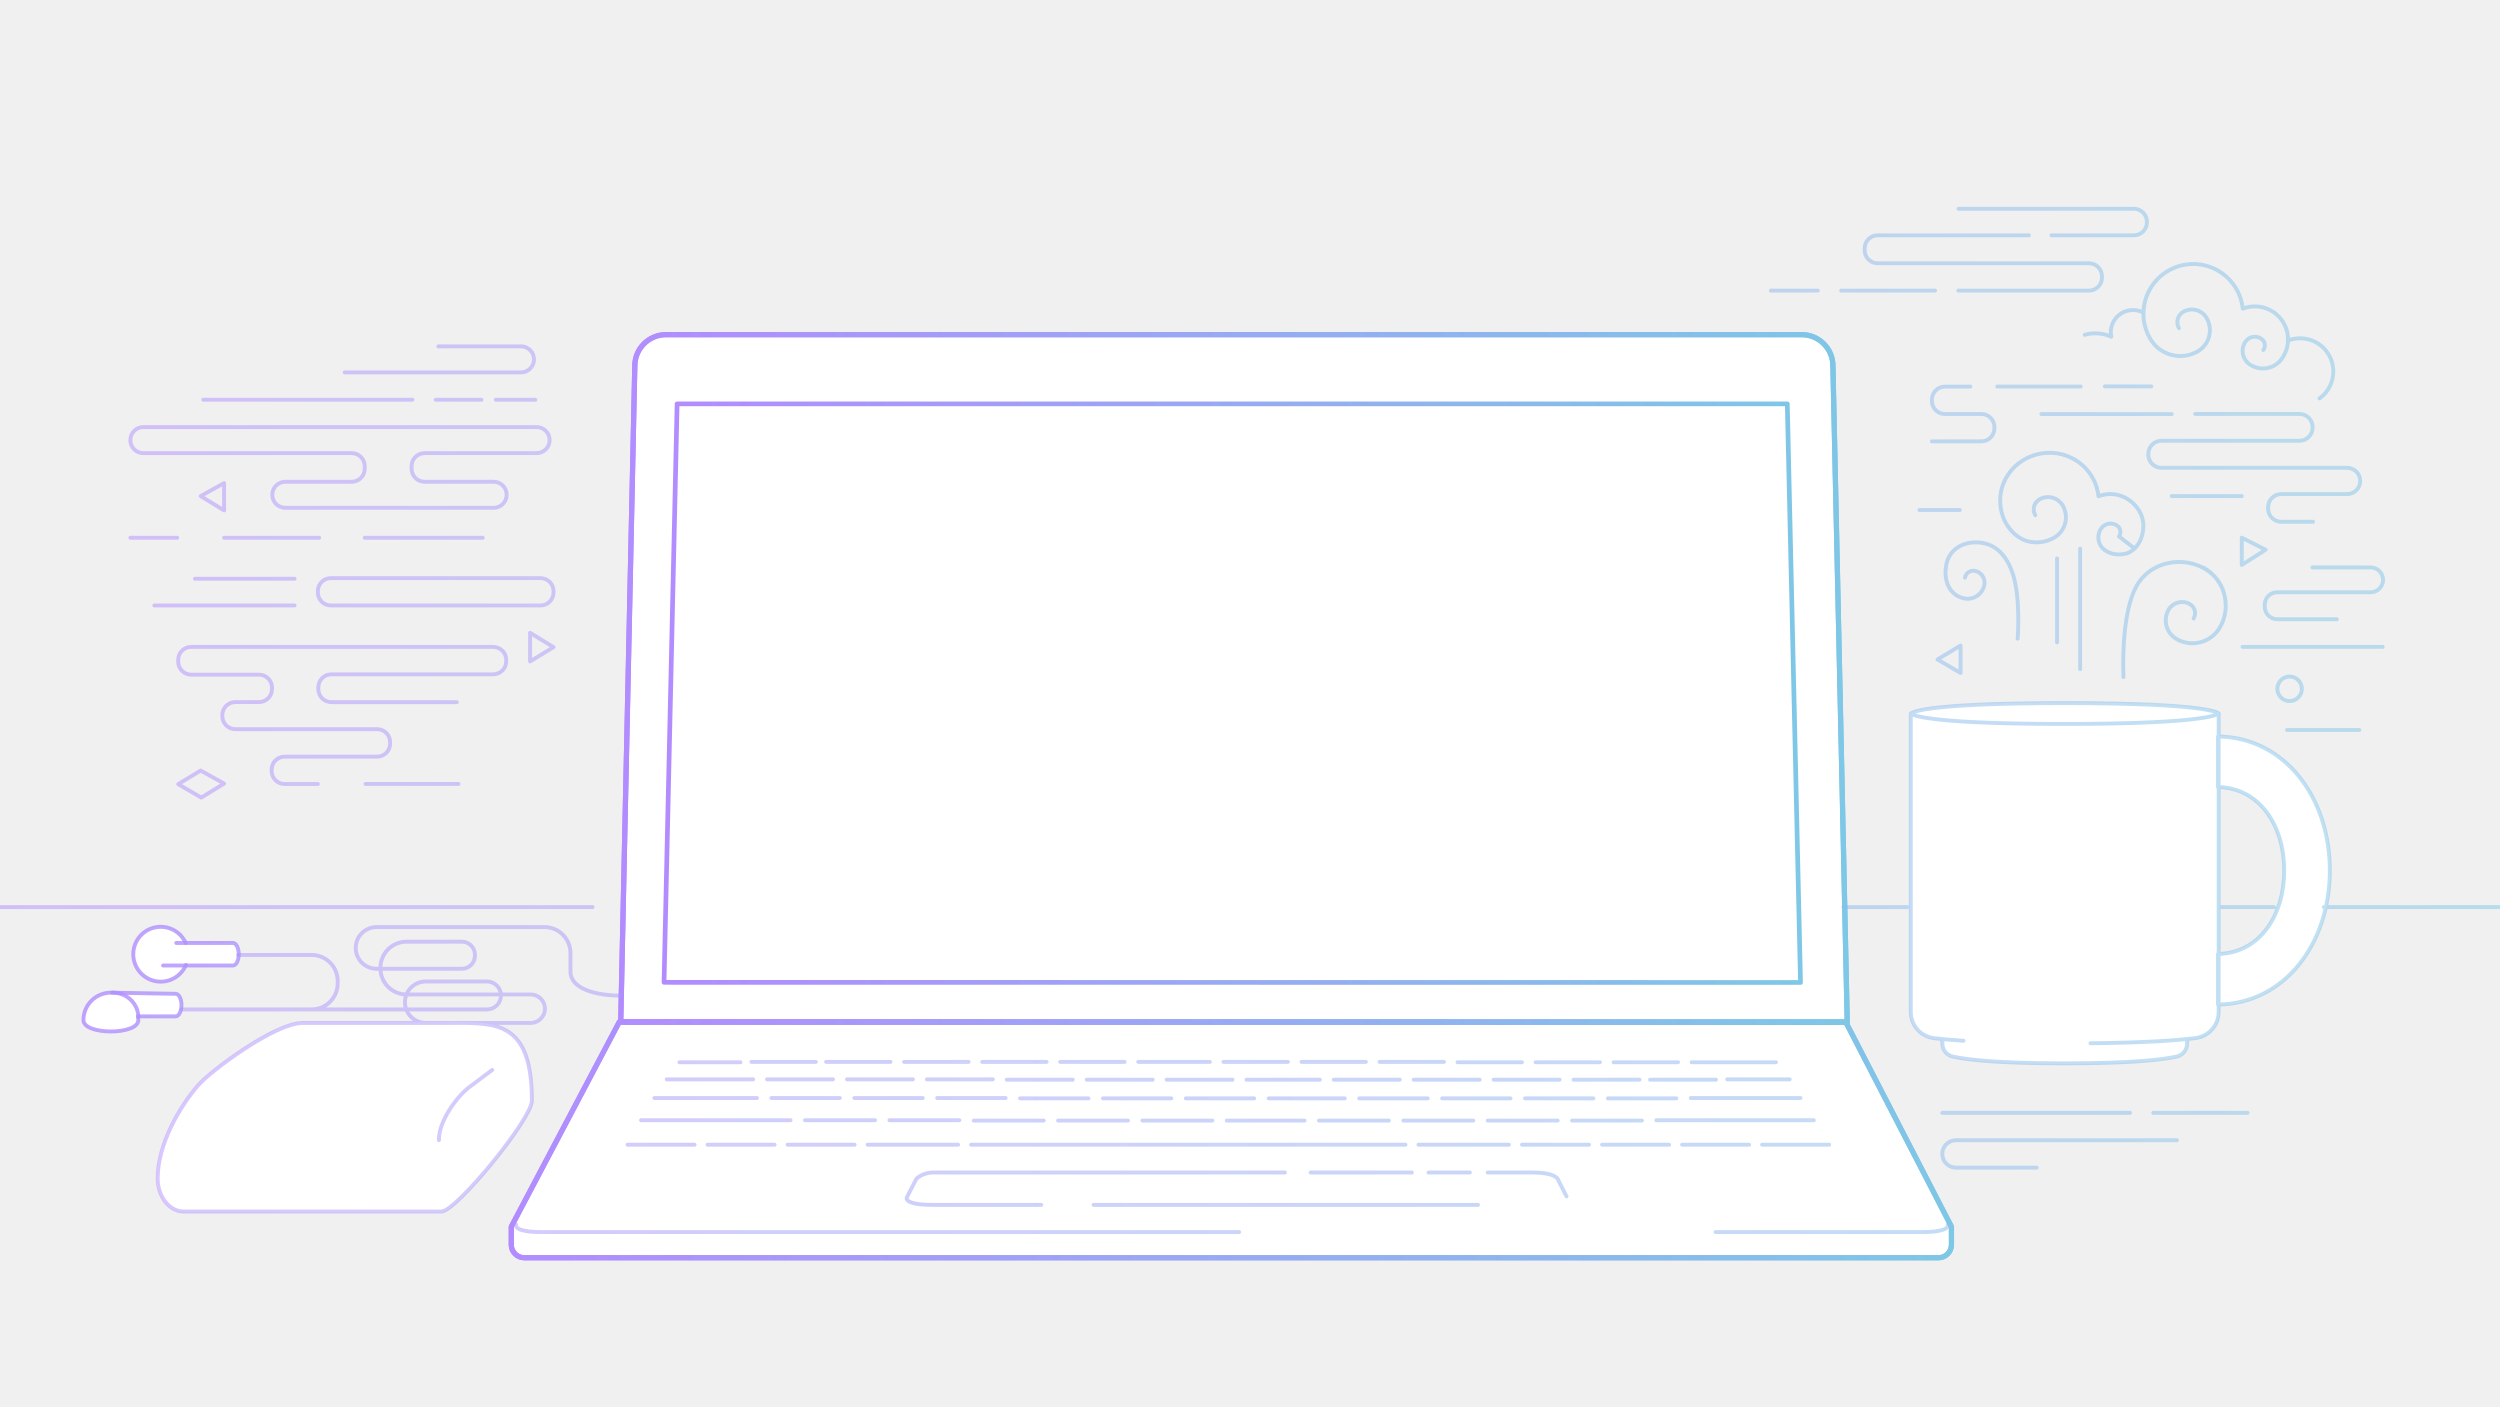
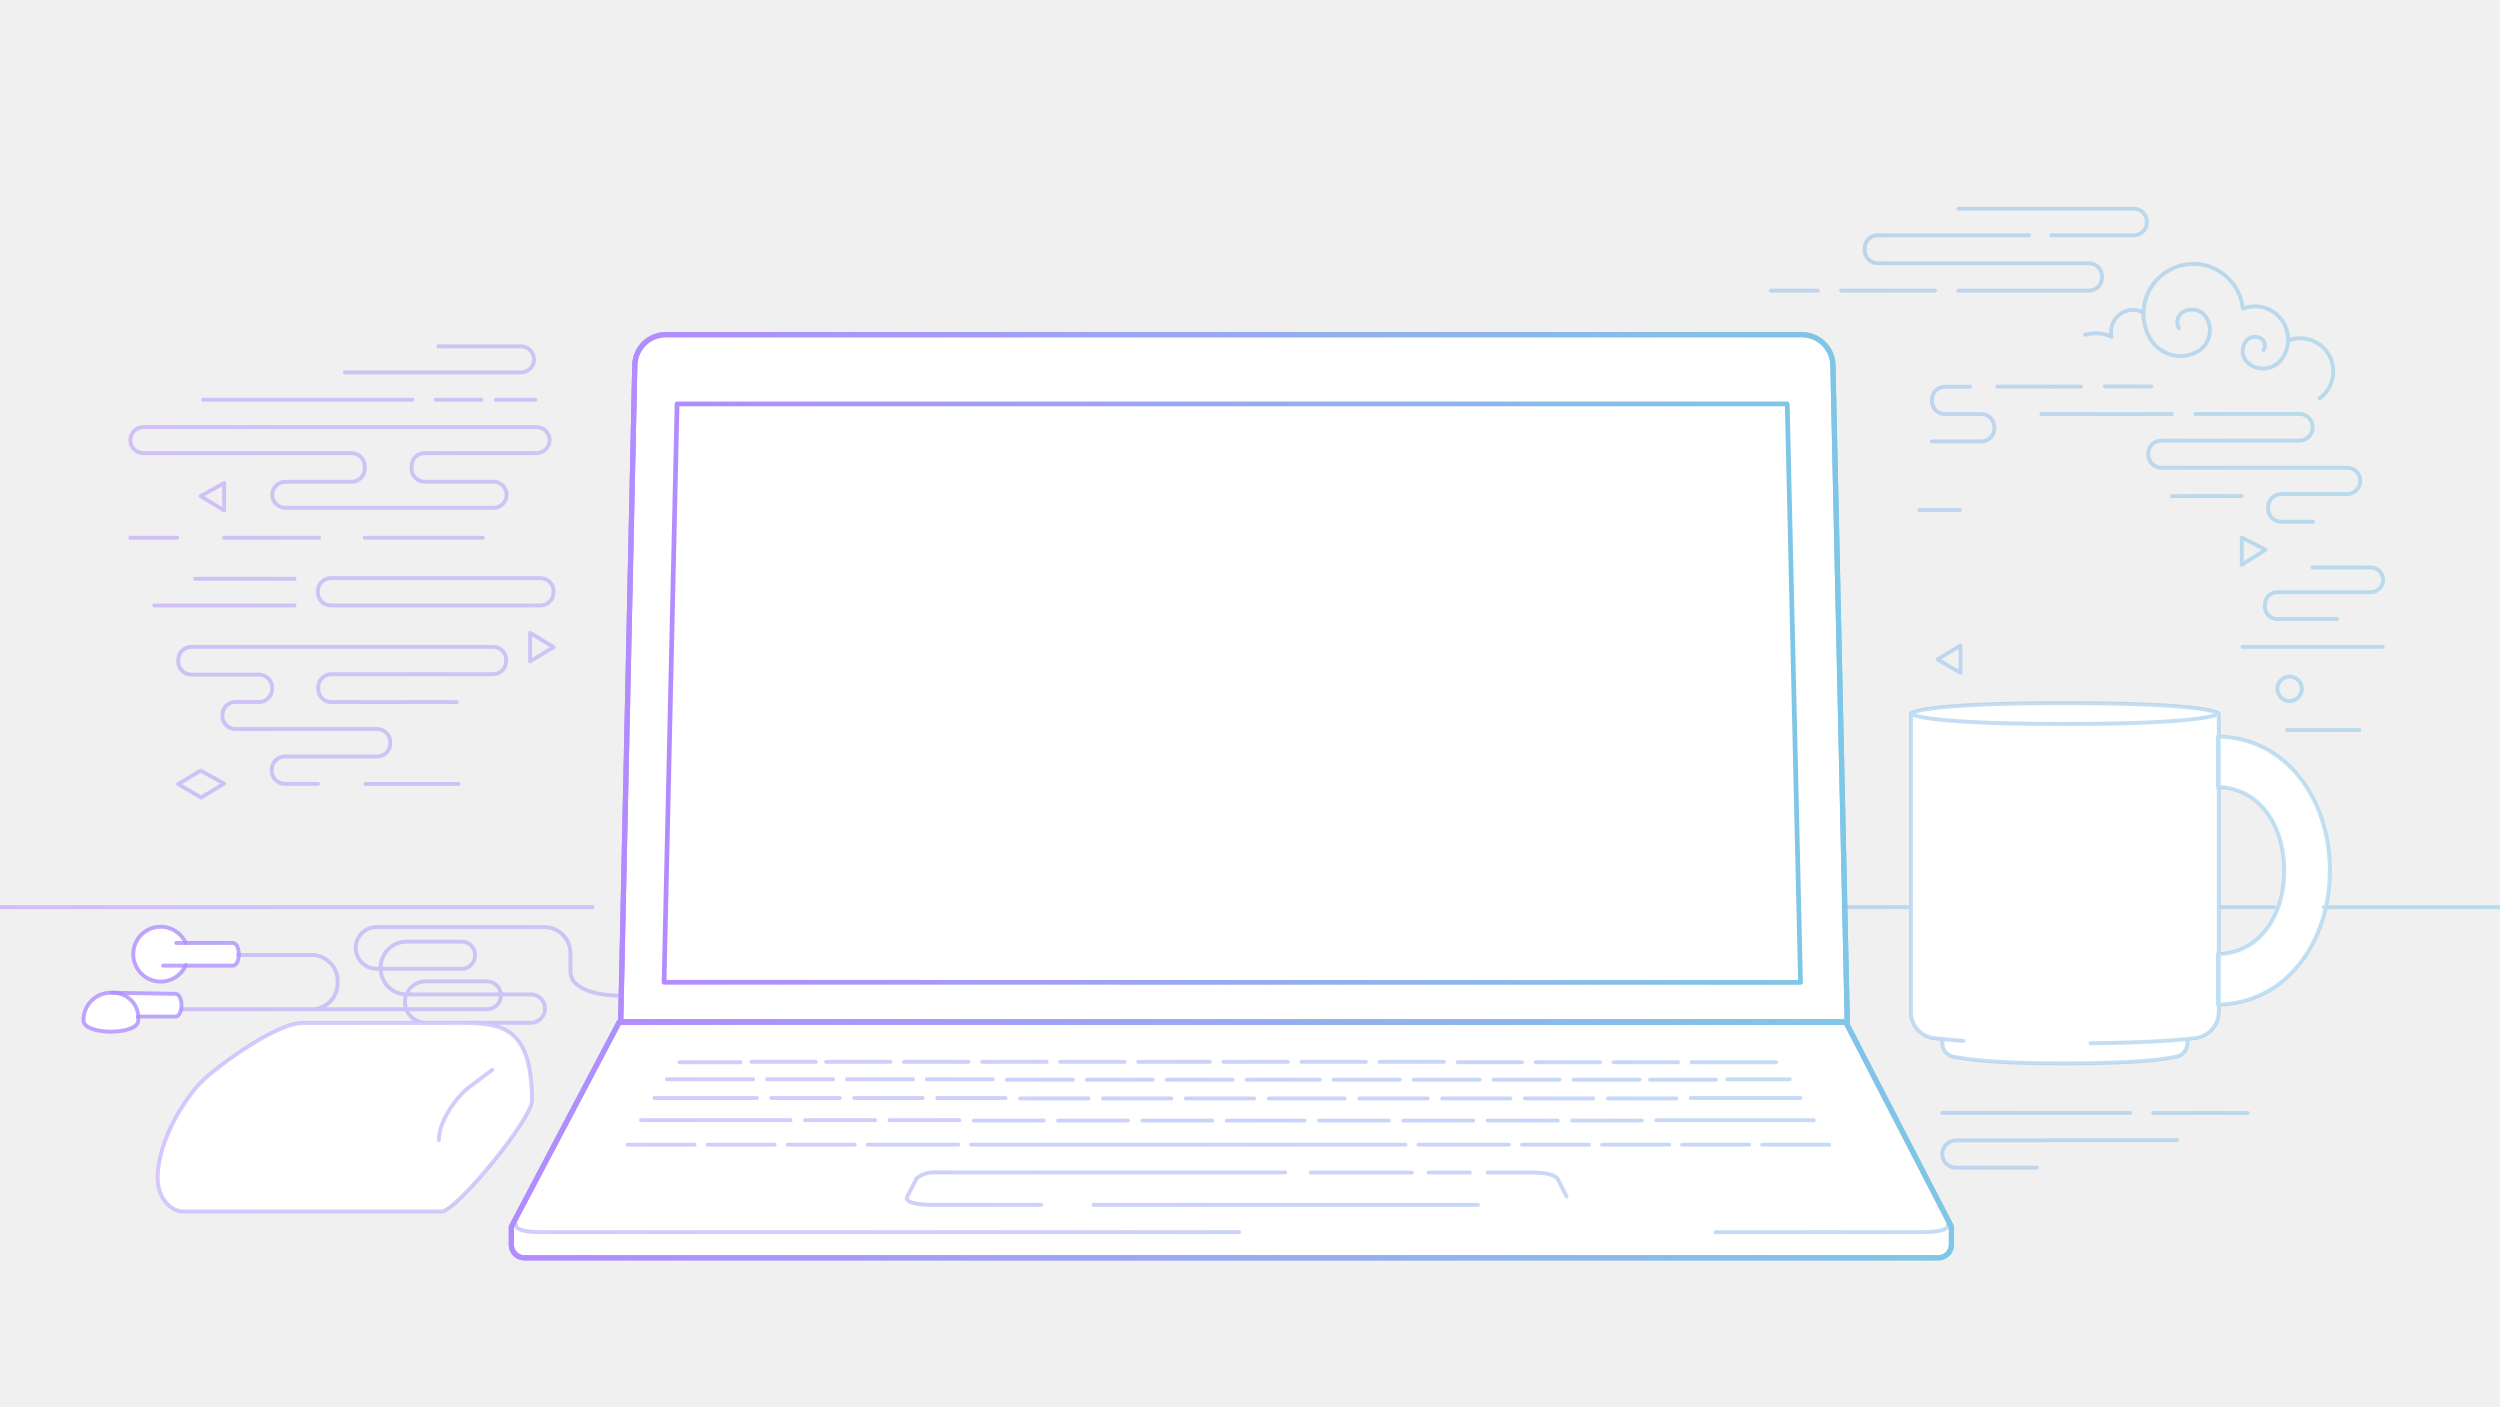
- <svg xmlns="http://www.w3.org/2000/svg" xmlns:xlink="http://www.w3.org/1999/xlink" viewBox="0 0 1920 1080">
-   <defs>
-     <style>.cls-1,.cls-2{fill:#fff;}.cls-1{stroke:#fff;stroke-miterlimit:10;}.cls-10,.cls-3,.cls-4,.cls-5,.cls-6,.cls-7,.cls-8,.cls-9{fill:none;stroke-linecap:round;stroke-linejoin:round;}.cls-3{stroke-width:3.98px;stroke:url(#New_Gradient_Swatch_2);}.cls-4{stroke-width:4px;stroke:url(#New_Gradient_Swatch_2-2);}.cls-5{stroke-width:3.62px;stroke:url(#New_Gradient_Swatch_2-5);}.cls-10,.cls-6,.cls-7,.cls-8,.cls-9{stroke-width:3px;}.cls-6,.cls-7,.cls-8,.cls-9{opacity:0.8;}.cls-6{stroke:url(#New_Gradient_Swatch_2-6);}.cls-7{stroke:url(#New_Gradient_Swatch_2-7);}.cls-8{stroke:url(#New_Gradient_Swatch_2-8);}.cls-9{stroke:url(#New_Gradient_Swatch_2-9);}.cls-10{opacity:0.5;stroke:url(#linear-gradient);}</style>
-     <linearGradient id="New_Gradient_Swatch_2" x1="6134.01" y1="875.39" x2="7243.99" y2="875.39" gradientTransform="matrix(-1, 0, 0, 1, 7634.71, 0)" gradientUnits="userSpaceOnUse">
-       <stop offset="0" stop-color="#7ec7e6" />
-       <stop offset="1" stop-color="#b28cff" />
+ <svg xmlns="http://www.w3.org/2000/svg" version="1.1" id="Layer_1" x="0px" y="0px" width="1920px" height="1080px" viewBox="0 0 1920 1080" style="enable-background:new 0 0 1920 1080;" xml:space="preserve">
+   <style type="text/css">
+ 	.st0{fill:#FFFFFF;stroke:#FFFFFF;stroke-miterlimit:10;}
+ 	.st1{fill:#FFFFFF;}
+ 	.st2{fill:none;stroke:url(#SVGID_1_);stroke-width:3.98;stroke-linecap:round;stroke-linejoin:round;}
+ 	.st3{fill:none;stroke:url(#SVGID_2_);stroke-width:4;stroke-linecap:round;stroke-linejoin:round;}
+ 	.st4{fill:none;stroke:url(#SVGID_3_);stroke-width:3.98;stroke-linecap:round;stroke-linejoin:round;}
+ 	.st5{fill:none;stroke:url(#SVGID_4_);stroke-width:4;stroke-linecap:round;stroke-linejoin:round;}
+ 	.st6{fill:none;stroke:url(#SVGID_5_);stroke-width:3.62;stroke-linecap:round;stroke-linejoin:round;}
+ 	
+ 		.st7{opacity:0.8;fill:none;stroke:url(#SVGID_6_);stroke-width:3;stroke-linecap:round;stroke-linejoin:round;enable-background:new    ;}
+ 	
+ 		.st8{opacity:0.8;fill:none;stroke:url(#SVGID_7_);stroke-width:3;stroke-linecap:round;stroke-linejoin:round;enable-background:new    ;}
+ 	
+ 		.st9{opacity:0.8;fill:none;stroke:url(#SVGID_8_);stroke-width:3;stroke-linecap:round;stroke-linejoin:round;enable-background:new    ;}
+ 	
+ 		.st10{opacity:0.8;fill:none;stroke:url(#SVGID_9_);stroke-width:3;stroke-linecap:round;stroke-linejoin:round;enable-background:new    ;}
+ 	
+ 		.st11{opacity:0.5;fill:none;stroke:url(#SVGID_10_);stroke-width:3;stroke-linecap:round;stroke-linejoin:round;enable-background:new    ;}
+ </style>
+   <g id="white_masking">
+     <path class="st0" d="M1467.5,547.9v229.4c0,10.2,7.6,18.7,17.6,20c3.4,0.4,7.5,0.9,12.3,1.3h-5.7v3c0,4.7,3.3,8.8,7.9,9.9   c10.3,2.3,33.6,5.3,86.1,5.3s75.8-2.9,86.1-5.3c4.6-1.1,7.9-5.1,7.9-9.9v-3h-6.6c5.2-0.5,9.6-0.9,13.2-1.4   c10.1-1.3,17.6-9.8,17.7-20v-5.7c50.7-0.9,85.4-46.6,85.4-102.9s-34.8-102-85.4-102.9v-17.5h0.2c-0.1-0.1-0.1-0.1-0.2-0.2l0,0   c-1.6-1.3-14.8-7.9-118.4-7.9s-116.2,6.6-117.6,7.9L1467.5,547.9z M1703.9,604.5c31.3,0.9,50.4,29.2,50.4,64.1   s-19.1,63.2-50.4,64.1V604.5z" />
+     <path class="st0" d="M1417.6,785l-942-0.1l-82.9,157.2V956c0,5.5,4.5,10,10,10h1086c5.5,0,10-4.4,10-10v-13.9L1417.6,785z" />
+     <path class="st1" d="M1407.7,281c0-13.3-10.7-24-24-24H511.5c-13.3,0-24,10.7-24,24l-10.9,503.9l942,0.1L1407.7,281z" />
+     <path class="st0" d="M232.2,785.6h108c38.7,0,68-4.1,68,59.7l0,0c0,14.1-58.3,85.1-69.4,85.1h-198c-11.1,0-20-11.4-20-25.5l0,0   c0-26.3,17-55.2,31.2-71.6C161.6,822.4,210.8,785.6,232.2,785.6z" />
+     <path class="st0" d="M336.8,875.7c-0.4-14.3,14-34.1,23.8-41.1l17.1-12.8" />
+     <path class="st0" d="M232.2,785.6h108c38.7,0,68-4.1,68,59.7l0,0c0,14.1-58.3,85.1-69.4,85.1h-198c-11.1,0-20-11.4-20-25.5l0,0   c0-26.3,17-55.2,31.2-71.6C161.6,822.4,210.8,785.6,232.2,785.6z" />
+   </g>
+   <g id="ecosystem-2">
+     <linearGradient id="SVGID_1_" gradientUnits="userSpaceOnUse" x1="5056.01" y1="206.58" x2="6166.04" y2="206.58" gradientTransform="matrix(-1 0 0 -1 6556.71 1082)">
+       <stop offset="0" style="stop-color:#7EC7E6" />
+       <stop offset="1" style="stop-color:#B28CFF" />
    </linearGradient>
-     <linearGradient id="New_Gradient_Swatch_2-2" x1="6214.08" y1="521" x2="7160.02" y2="521" xlink:href="#New_Gradient_Swatch_2" />
-     <linearGradient id="New_Gradient_Swatch_2-5" x1="6250.11" y1="532.35" x2="7126.53" y2="532.35" xlink:href="#New_Gradient_Swatch_2" />
-     <linearGradient id="New_Gradient_Swatch_2-6" x1="7003.91" y1="3304.48" x2="7510.95" y2="3304.48" gradientTransform="translate(7634.71 4037.33) rotate(180)" xlink:href="#New_Gradient_Swatch_2" />
-     <linearGradient id="New_Gradient_Swatch_2-7" x1="7003.91" y1="3304.48" x2="7533.85" y2="3304.48" gradientTransform="translate(7634.71 4037.33) rotate(180)" xlink:href="#New_Gradient_Swatch_2" />
-     <linearGradient id="New_Gradient_Swatch_2-8" x1="7003.91" y1="732.14" x2="7550" y2="732.14" gradientTransform="matrix(-1, 0, 0, 1, 7634.71, 39.53)" xlink:href="#New_Gradient_Swatch_2" />
-     <linearGradient id="New_Gradient_Swatch_2-9" x1="7003.91" y1="737.74" x2="7572.1" y2="737.74" gradientTransform="matrix(-1, 0, 0, 1, 7634.71, 39.53)" xlink:href="#New_Gradient_Swatch_2" />
-     <linearGradient id="linear-gradient" x1="-1.5" y1="553.27" x2="1921.61" y2="553.27" gradientUnits="userSpaceOnUse">
-       <stop offset="0" stop-color="#b28cff" />
-       <stop offset="1" stop-color="#7ec7e6" />
+     <path class="st2" d="M1498.7,942.1V956c0,5.5-4.5,10-10,10h-1086c-5.5,0-10-4.4-10-10v-13.9l82.9-157.2l942,0.1L1498.7,942.1z" />
+     <linearGradient id="SVGID_2_" gradientUnits="userSpaceOnUse" x1="5136.03" y1="561" x2="6081.98" y2="561" gradientTransform="matrix(-1 0 0 -1 6556.71 1082)">
+       <stop offset="0" style="stop-color:#7EC7E6" />
+       <stop offset="1" style="stop-color:#B28CFF" />
    </linearGradient>
-   </defs>
-   <g id="white_masking" data-name="white masking">
-     <path class="cls-1" d="M1467.49,547.9V777.26a20.21,20.21,0,0,0,17.64,20c3.41.43,7.49.87,12.33,1.29h-5.71v3a10.11,10.11,0,0,0,7.87,9.86c10.26,2.33,33.61,5.26,86.08,5.26s75.81-2.93,86.08-5.26a10.11,10.11,0,0,0,7.86-9.86v-3h-6.57c5.22-.45,9.57-.91,13.19-1.38a20.21,20.21,0,0,0,17.65-20v-5.72c50.65-.87,85.41-46.61,85.41-102.92s-34.76-102-85.41-102.92V548.11h.2a.89.89,0,0,0-.2-.2h0c-1.58-1.26-14.84-7.88-118.4-7.88s-116.16,6.62-117.64,7.87Zm236.42,56.57c31.29.86,50.36,29.2,50.36,64.07s-19.07,63.21-50.36,64.07Z" />
-     <path class="cls-1" d="M1417.55,785l-941.95-.11L392.71,942.1V956a10,10,0,0,0,10,9.95H1488.75a10,10,0,0,0,10-9.95V942.1Z" />
-     <path class="cls-2" d="M1407.68,281a24,24,0,0,0-24-24H511.53a24,24,0,0,0-24,24L476.68,784.89l942,.11Z" />
-     <path class="cls-1" d="M232.18,785.64h108c38.68,0,68-4.08,68,59.72h0c0,14.08-58.34,85.1-69.39,85.1h-198c-11.05,0-20-11.41-20-25.49h0c0-26.32,17-55.25,31.19-71.57C161.55,822.39,210.8,785.64,232.18,785.64Z" />
-     <path class="cls-1" d="M336.81,875.65c-.44-14.3,14-34.06,23.81-41.11l17.12-12.83" />
-     <path class="cls-1" d="M232.18,785.64h108c38.68,0,68-4.08,68,59.72h0c0,14.08-58.34,85.1-69.39,85.1h-198c-11.05,0-20-11.41-20-25.49h0c0-26.32,17-55.25,31.19-71.57C161.55,822.39,210.8,785.64,232.18,785.64Z" />
-   </g>
-   <g id="ecosystem-2" data-name="ecosystem">
-     <path class="cls-3" d="M1498.71,942.1V956a10,10,0,0,1-10,9.95H402.66a10,10,0,0,1-10-9.95V942.1L475.6,784.89l942,.11Z" />
-     <path class="cls-4" d="M1407.68,281l11,504-941.95-.11L487.53,281a24,24,0,0,1,24-24h872.15A24,24,0,0,1,1407.68,281Z" />
-     <path class="cls-3" d="M1498.71,942.1V956a10,10,0,0,1-10,9.95H402.66a10,10,0,0,1-10-9.95V942.1L475.6,784.89l942,.11Z" />
-     <path class="cls-4" d="M1407.68,281l11,504-941.95-.11L487.53,281a24,24,0,0,1,24-24h872.15A24,24,0,0,1,1407.68,281Z" />
-     <polygon class="cls-5" points="1372.64 310.16 1382.79 754.54 509.98 754.44 520.03 310.16 1372.64 310.16" />
-     <path class="cls-2" d="M142.6,724.19h36.29c2.46,0,4.46,3.88,4.46,8.66s-2,8.67-4.46,8.67H142.6a20.91,20.91,0,0,0,0-17.33Z" />
-     <circle class="cls-2" cx="123.42" cy="732.85" r="21.06" />
-     <path class="cls-2" d="M106.24,765.4c0,9.72-8.4,18.76-20,18.76" />
-     <path class="cls-2" d="M85.17,762.28c2.09,0,49.73.89,49.73.89,2.47,0,4.47,3.87,4.47,8.66s-2,8.66-4.47,8.66H106a20.69,20.69,0,0,1,.22,2.86c0,11.63-42.13,11.63-42.13,0A21.06,21.06,0,0,1,85.17,762.28Z" />
-     <path class="cls-6" d="M135.37,724.19h43.52c2.46,0,4.46,3.88,4.46,8.66s-2,8.67-4.46,8.67H125.26" />
-     <path class="cls-7" d="M142.82,741.05a21.06,21.06,0,1,1-.2-16.86" />
-     <path class="cls-8" d="M86.2,762.28c11.64,0,20,9,20,18.76" />
-     <path class="cls-9" d="M85.17,762.37c2.09,0,49.73.88,49.73.88,2.47,0,4.47,3.88,4.47,8.67s-2,8.66-4.47,8.66H106a20.57,20.57,0,0,1,.22,2.86c0,11.63-42.13,11.63-42.13,0A21.06,21.06,0,0,1,85.17,762.37Z" />
-     <path class="cls-10" d="M232.48,785.64h108c38.68,0,68-4.08,68,59.72h0c0,14.08-58.34,85.1-69.39,85.1h-198c-11,0-20-11.41-20-25.49h0c0-26.32,17-55.25,31.19-71.57C161.85,822.39,211.1,785.64,232.48,785.64Zm145.57,36.07-17.13,12.83c-9.78,7.05-24.25,26.81-23.81,41.11M1630.81,520c-.65-17.55-.17-56.2,12.23-73.36,18.91-26.16,65.56-16.93,66.26,17.79M1684.7,475a8.07,8.07,0,0,0-3-11.13,12,12,0,0,0-16.17,4.29,16.47,16.47,0,0,0,6.23,22.7,24.4,24.4,0,0,0,33-8.75,33.47,33.47,0,0,0-12.56-46.24m-142.63,54.65s2.4-30.73-3.6-49.34c-4.42-13.69-12.86-24.64-28.58-24.64-12.08,0-20.6,7.07-22.54,16.68-2.94,14.61,3.89,24.66,14.07,26.43A13.09,13.09,0,0,0,1524,449a9.17,9.17,0,0,0-7.46-10.59,6.42,6.42,0,0,0-7.42,5.22m130.38-22.31-12.15-9.36a5.87,5.87,0,0,0-1.41-8.3,8.75,8.75,0,0,0-12.07,2,12,12,0,0,0,2.88,17c4.41,3.1,10,3.72,15,2.74,7.18-1.4,14.36-9.42,14.36-21.91s-12.05-24.46-26-24.05a25.75,25.75,0,0,0-8.47,1.7c-2-19.24-18.81-34-38.79-33.39-20.26.6-36.71,16.87-36.71,36.43s13.32,28.81,19,30.82a26.86,26.86,0,0,0,22.18-1.93,18,18,0,0,0,6.83-24.88,13.1,13.1,0,0,0-17.72-4.71,8.84,8.84,0,0,0-3.35,12.2m34.48,25.64v92.57m-17.73-20.57V428.92m-1229,110.33H254.48a10,10,0,0,1-10-10v-1.37a10,10,0,0,1,10-10h124.3a10,10,0,0,0,10-10v-1.05a10,10,0,0,0-10-10H146.85a10,10,0,0,0-10,10v1.31a10,10,0,0,0,10,10h52.06a10,10,0,0,1,10,10v1.05a10,10,0,0,1-10,10H180.75a10,10,0,0,0-10,10V550a10,10,0,0,0,10,10H289.61a10,10,0,0,1,10,10v1.11a10,10,0,0,1-10,10h-71a10,10,0,0,0-10,10v1a10,10,0,0,0,10,10h25.5M118.54,465H226.2m-76.43-20.54H226.2M352.11,602.07H280.7m-108.59-.28-18-10-17.26,10.42,17.72,10.35Zm1657.77-105H1722.27m53.71-61h44.65a9.54,9.54,0,0,1,9.54,9.54h0a9.54,9.54,0,0,1-9.54,9.54h-71.76a9.54,9.54,0,0,0-9.54,9.53v1.64a9.54,9.54,0,0,0,9.54,9.53h45.77m-18.2-74.84H1752a10.09,10.09,0,0,1-10.09-10.09v-1.13A10.08,10.08,0,0,1,1752,379.46h50.55a10.09,10.09,0,0,0,10.09-10.09h0a10.09,10.09,0,0,0-10.09-10.09H1660a10.09,10.09,0,0,1-10.09-10.09v-.58A10.09,10.09,0,0,1,1660,338.51h106a10.09,10.09,0,0,0,10.09-10.09V328A10.09,10.09,0,0,0,1766,317.91H1685.9m-152-21.05H1598m18.57-.11h35.66M1740,422.21l-18.32-9.28v20.93ZM1667.89,381h53.74m-153.84-63h100.1m113.49-12a25.5,25.5,0,0,0-24.14-44.46c0-.48,0-1,0-1.47a25.5,25.5,0,0,0-34.8-23,38.23,38.23,0,0,0-76.25,3.1,17,17,0,0,0-25.09,15.44,16.3,16.3,0,0,0,.36,3,29.94,29.94,0,0,0-20.39-1.48m64.11-49.21A38.06,38.06,0,0,0,1651.27,260a26.77,26.77,0,0,0,36.54,9.87,18.74,18.74,0,0,0,6.9-25.59,13.11,13.11,0,0,0-17.9-4.83,9.18,9.18,0,0,0-3.38,12.54m64.83,16.81a6.12,6.12,0,0,0-1.42-8.54,8.75,8.75,0,0,0-12.2,2,12.49,12.49,0,0,0,2.91,17.42,17.85,17.85,0,0,0,24.89-4.15,25.5,25.5,0,0,0-5.93-35.56M455.13,696.65H0m1464.71,0h-49m289.3,0h41.39m173.74,0H1784.68M264.7,286H400.11a10,10,0,0,0,10-10h0a10,10,0,0,0-10-10H336.7M156.11,307h160.6m17.9,0h35.11m11.06,0h30.33m-131,106h90.65m41.35-85h-302a10,10,0,0,0-10,10h0a10,10,0,0,0,10,10h160a10,10,0,0,1,10,10v2a10,10,0,0,1-10,10h-51a10,10,0,0,0-10,10h0a10,10,0,0,0,10,10h160a10,10,0,0,0,10-10h0a10,10,0,0,0-10-10h-53a10,10,0,0,1-10-10v-2a10,10,0,0,1,10-10h86a10,10,0,0,0,10-10h0A10,10,0,0,0,412.11,328Zm-240,85h73m-91-32,18,11V371Zm-54,32h36m289,84-18-11v22Zm-10-53h-161a10,10,0,0,0-10,10v1a10,10,0,0,0,10,10h161a10,10,0,0,0,10-10v-1A10,10,0,0,0,415.11,444Zm1059-52.31h31m.6,125.14V495.78L1488,506.48Zm-22-177.87h38a10,10,0,0,0,10-10v-1a10,10,0,0,0-10-10H1493.7a10,10,0,0,1-10-10v-1.05a10,10,0,0,1,10-10h19.45m62.39-116.18h63.3a10,10,0,0,0,10-10v-.38a10,10,0,0,0-10-10H1504.17m54,20.38h-116.1a10,10,0,0,0-10,10v1.46a10,10,0,0,0,10,10h162.24a10,10,0,0,1,10,10v1a10,10,0,0,1-10,10h-100.3m-17.9,0h-72.06m-18,0h-36M1749,529a9.41,9.41,0,1,0,9.41-9.41A9.41,9.41,0,0,0,1749,529Zm63,31.65h-55.53m-120.65,294H1491.7m234.4,0h-72.42m-89.48,42.1h-62a10.53,10.53,0,0,1-10.53-10.53h0a10.52,10.52,0,0,1,10.53-10.53H1572m99.88,0H1572m-1095.31-111c-11,0-39.23-2.39-38.58-19.36V732a20,20,0,0,0-20-20H289.19a16,16,0,0,0-16,16h0a16,16,0,0,0,16,16h65.56a10,10,0,0,0,10-10v-.78a10,10,0,0,0-10-10H312.2a20,20,0,0,0-20,19.5v.54a20,20,0,0,0,20,20.49h95.39a10.93,10.93,0,0,1,10.93,10.93h0a10.93,10.93,0,0,1-10.93,10.93H327A15.93,15.93,0,0,1,311,769.71h0A15.93,15.93,0,0,1,327,753.78h47a10.74,10.74,0,0,1,10.73,10.73h0A10.73,10.73,0,0,1,374,775.24H139.37m84.37,0h15.6a20,20,0,0,0,20-20v-1.83a20,20,0,0,0-20-20H182.89M396.37,940.46s-3,5.77,19.74,5.77H951.68m544.22-5.77s3,5.77-19.74,5.77H1317.59m-774.17-67.1H594.9m10,0h51.47m10,0h69.48m-253.9,0h51.48m696.94,0h51.48m10,0h51.47m10,0h51.48m-235.9,0h51.48m-131,0h69.47m-413.05,0h333.58m63.18,21.36h33.79c19.83,0,20.34,5.78,20.34,5.78l6.4,12.59m-196.53-18.37h77.72M799.68,925.35h-83.5c-22.74,0-19.74-5.78-19.74-5.78l7.48-14.48a20,20,0,0,1,12.76-4.6H986.83m148.27,24.86H839.87m-221.6-65H672m11.1,0h53.68m-244.48,0H607.16m205.46.27H866.3m11.1,0h53.68m11.1,0h59.7m-254,0h53.68m276.26,0h53.68m11.1,0h53.68m11.11,0H1261m11.1-.27h120.93m-380.06.27h53.68M656.11,843.28h52.53m11.12,0h52.53m-269.73,0h78.77m265.74.27h52.52m11.13,0h52.52m11.13,0h58.42m-249.38,0h52.53m271.63,0h52.52m11.13,0h52.52m11.13,0h52.53m11.12-.27h84.27m-338.88.27h52.53m-504-.27H645m5.48-14.34h50.65m10.72,0h50.65m-250.42,0h66.31m256.21.26h50.64m10.73,0H946.6m10.73,0h56.32m-240.44,0h50.65m261.89,0h50.64m10.73,0h50.64m10.73,0h50.65m8.11,0h50.65m8.58-.26h48m-350.14.26H1075m-485.92-.26h50.65m589.05-13.12h-49.45m-10.48,0h-49.45m244.53,0H1299.2M1049,815.53H999.57m-10.47,0H939.64m-10.47,0h-55m234.78,0H1059.5m-255.73,0H754.32m-10.48,0H694.39m-10.47,0H634.47m-7.93,0H577.09m-8.38.29H521.8m341.9-.29H814.24m474.48.29h-49.45m-142.15,84.67h31.72m574.57-129c50.88-.58,85.91-46.44,85.91-102.93s-35-102.35-85.91-102.93v38.83c31.52.58,50.86,29,50.86,64.1s-19.34,63.52-50.86,64.1Zm-97.94,29.73c42.74-.43,67-2.21,80.79-4a20.21,20.21,0,0,0,17.65-20V547.9s-4.22,8.09-118.6,8.09-117.82-8.09-117.82-8.09V777.26a20.21,20.21,0,0,0,17.64,20c5.64.72,13.07,1.44,22.84,2.07m-16.22-.78v3a10.11,10.11,0,0,0,7.87,9.86c10.26,2.33,33.61,5.26,86.08,5.26s75.81-2.93,86.08-5.26a10.11,10.11,0,0,0,7.86-9.86v-3m24.47-250.49s-4.21-8.08-118.6-8.08-117.82,8.08-117.82,8.08" />
+     <path class="st3" d="M1407.7,281l11,504l-942-0.1L487.5,281c0-13.3,10.7-24,24-24h872.2C1396.9,257,1407.7,267.7,1407.7,281z" />
+     <linearGradient id="SVGID_3_" gradientUnits="userSpaceOnUse" x1="5056.01" y1="206.58" x2="6166.04" y2="206.58" gradientTransform="matrix(-1 0 0 -1 6556.71 1082)">
+       <stop offset="0" style="stop-color:#7EC7E6" />
+       <stop offset="1" style="stop-color:#B28CFF" />
+     </linearGradient>
+     <path class="st4" d="M1498.7,942.1V956c0,5.5-4.5,10-10,10h-1086c-5.5,0-10-4.4-10-10v-13.9l82.9-157.2l942,0.1L1498.7,942.1z" />
+     <linearGradient id="SVGID_4_" gradientUnits="userSpaceOnUse" x1="5136.03" y1="561" x2="6081.98" y2="561" gradientTransform="matrix(-1 0 0 -1 6556.71 1082)">
+       <stop offset="0" style="stop-color:#7EC7E6" />
+       <stop offset="1" style="stop-color:#B28CFF" />
+     </linearGradient>
+     <path class="st5" d="M1407.7,281l11,504l-942-0.1L487.5,281c0-13.3,10.7-24,24-24h872.2C1396.9,257,1407.7,267.7,1407.7,281z" />
+     <linearGradient id="SVGID_5_" gradientUnits="userSpaceOnUse" x1="5172.11" y1="549.65" x2="6048.54" y2="549.65" gradientTransform="matrix(-1 0 0 -1 6556.71 1082)">
+       <stop offset="0" style="stop-color:#7EC7E6" />
+       <stop offset="1" style="stop-color:#B28CFF" />
+     </linearGradient>
+     <polygon class="st6" points="1372.6,310.2 1382.8,754.5 510,754.4 520,310.2  " />
+     <path class="st1" d="M142.6,724.2h36.3c2.5,0,4.5,3.9,4.5,8.7s-2,8.7-4.5,8.7h-36.3C145.1,736,145.1,729.7,142.6,724.2L142.6,724.2   z" />
+     <circle class="st1" cx="123.4" cy="732.8" r="21.1" />
+     <path class="st1" d="M106.2,765.4c0,9.7-8.4,18.8-20,18.8" />
+     <path class="st1" d="M85.2,762.3c2.1,0,49.7,0.9,49.7,0.9c2.5,0,4.5,3.9,4.5,8.7s-2,8.7-4.5,8.7H106c0.1,0.9,0.2,1.9,0.2,2.9   c0,11.6-42.1,11.6-42.1,0C64.1,771.7,73.5,762.3,85.2,762.3C85.2,762.3,85.2,762.3,85.2,762.3z" />
+     <linearGradient id="SVGID_6_" gradientUnits="userSpaceOnUse" x1="5925.91" y1="-304.475" x2="6432.95" y2="-304.475" gradientTransform="matrix(-1 0 0 1 6556.71 1037.33)">
+       <stop offset="0" style="stop-color:#7EC7E6" />
+       <stop offset="1" style="stop-color:#B28CFF" />
+     </linearGradient>
+     <path class="st7" d="M135.4,724.2h43.5c2.5,0,4.5,3.9,4.5,8.7s-2,8.7-4.5,8.7h-53.6" />
+     <linearGradient id="SVGID_7_" gradientUnits="userSpaceOnUse" x1="5925.91" y1="-304.481" x2="6455.85" y2="-304.481" gradientTransform="matrix(-1 0 0 1 6556.71 1037.33)">
+       <stop offset="0" style="stop-color:#7EC7E6" />
+       <stop offset="1" style="stop-color:#B28CFF" />
+     </linearGradient>
+     <path class="st8" d="M142.8,741c-4.5,10.7-16.9,15.7-27.6,11.2c-10.7-4.5-15.7-16.9-11.2-27.6c4.5-10.7,16.9-15.7,27.6-11.2   c4.9,2.1,8.8,5.9,11,10.7" />
+     <linearGradient id="SVGID_8_" gradientUnits="userSpaceOnUse" x1="5925.91" y1="349.87" x2="6472" y2="349.87" gradientTransform="matrix(-1 0 0 -1 6556.71 1121.53)">
+       <stop offset="0" style="stop-color:#7EC7E6" />
+       <stop offset="1" style="stop-color:#B28CFF" />
+     </linearGradient>
+     <path class="st9" d="M86.2,762.3c11.6,0,20,9,20,18.8" />
+     <linearGradient id="SVGID_9_" gradientUnits="userSpaceOnUse" x1="5925.91" y1="344.264" x2="6494.1" y2="344.264" gradientTransform="matrix(-1 0 0 -1 6556.71 1121.53)">
+       <stop offset="0" style="stop-color:#7EC7E6" />
+       <stop offset="1" style="stop-color:#B28CFF" />
+     </linearGradient>
+     <path class="st10" d="M85.2,762.4c2.1,0,49.7,0.9,49.7,0.9c2.5,0,4.5,3.9,4.5,8.7s-2,8.7-4.5,8.7H106c0.1,0.9,0.2,1.9,0.2,2.9   c0,11.6-42.1,11.6-42.1,0C64.1,771.8,73.5,762.4,85.2,762.4C85.2,762.4,85.2,762.4,85.2,762.4z" />
+     <linearGradient id="SVGID_10_" gradientUnits="userSpaceOnUse" x1="-1.5" y1="528.71" x2="1921.64" y2="528.71" gradientTransform="matrix(1 0 0 -1 0 1082)">
+       <stop offset="0" style="stop-color:#B28CFF" />
+       <stop offset="1" style="stop-color:#7EC7E6" />
+     </linearGradient>
+     <path class="st11" d="M232.5,785.6h108c38.7,0,68-4.1,68,59.7l0,0c0,14.1-58.3,85.1-69.4,85.1h-198c-11,0-20-11.4-20-25.5l0,0   c0-26.3,17-55.2,31.2-71.6C161.9,822.4,211.1,785.6,232.5,785.6z M378,821.7l-17.1,12.8c-9.8,7-24.2,26.8-23.8,41.1 M350.8,539.2   h-96.4c-5.5,0-10-4.5-10-10v-1.4c0-5.5,4.5-10,10-10h124.3c5.5,0,10-4.5,10-10v-1c0-5.5-4.5-10-10-10H146.9c-5.5,0-10,4.5-10,10   v1.3c0,5.5,4.5,10,10,10h52.1c5.5,0,10,4.5,10,10v1c0,5.5-4.5,10-10,10h-18.2c-5.5,0-10,4.5-10,10v0.8c0,5.5,4.5,10,10,10h108.9   c5.5,0,10,4.5,10,10v1.1c0,5.5-4.5,10-10,10h-71c-5.5,0-10,4.5-10,10v1c0,5.5,4.5,10,10,10h25.5 M118.5,465h107.7 M149.8,444.5   h76.4 M352.1,602.1h-71.4 M172.1,601.8l-18-10l-17.3,10.4l17.7,10.3L172.1,601.8z M1829.9,496.8h-107.6 M1776,435.8h44.7   c5.3,0,9.5,4.3,9.5,9.5c0,0,0,0,0,0l0,0c0,5.3-4.3,9.5-9.5,9.5l0,0h-71.8c-5.3,0-9.5,4.3-9.5,9.5v1.6c0,5.3,4.3,9.5,9.5,9.5h45.8    M1776.4,400.7H1752c-5.6,0-10.1-4.5-10.1-10.1v-1.1c0-5.6,4.5-10.1,10.1-10.1h50.6c5.6,0,10.1-4.5,10.1-10.1l0,0   c0-5.6-4.5-10.1-10.1-10.1H1660c-5.6,0-10.1-4.5-10.1-10.1v-0.6c0-5.6,4.5-10.1,10.1-10.1c0,0,0,0,0,0h106   c5.6,0,10.1-4.5,10.1-10.1V328c0-5.6-4.5-10.1-10.1-10.1h-80.1 M1533.9,296.9h64.1 M1616.6,296.8h35.7 M1740,422.2l-18.3-9.3v20.9   L1740,422.2z M1667.9,381h53.7 M1567.8,318h100.1 M1781.4,306c11.4-8.2,14-24.2,5.8-35.6c-6.8-9.4-19.1-13.1-29.9-8.9   c0-0.5,0-1,0-1.5c-0.4-14.1-12.2-25.2-26.2-24.7c-2.9,0.1-5.8,0.7-8.6,1.7c-2.2-21-20.9-36.3-41.9-34.1   c-19.2,2-33.9,17.9-34.3,37.2c-8.3-4.5-18.6-1.4-23,6.9c-1.4,2.6-2.1,5.6-2,8.6c0,1,0.1,2,0.4,3c-6.4-2.9-13.6-3.4-20.4-1.5    M1665.2,207.9c-18.2,10.5-24.5,33.8-14,52c0,0,0,0.1,0.1,0.1c7.4,12.8,23.7,17.2,36.5,9.9c9-5.2,12.1-16.6,6.9-25.6c0,0,0,0,0,0   c-3.6-6.3-11.6-8.4-17.9-4.8c-4.4,2.5-5.9,8.1-3.4,12.5c0,0,0,0,0,0 M1738.3,268.8c2-2.7,1.3-6.6-1.4-8.5c0,0,0,0,0,0   c-3.9-2.8-9.4-1.9-12.2,2c-4,5.6-2.7,13.4,2.9,17.4c8,5.7,19.2,3.9,24.9-4.1c8.2-11.5,5.5-27.4-5.9-35.6 M455.1,696.7H0    M1464.7,696.7h-49 M1705,696.7h41.4 M1920.1,696.7h-135.5 M264.7,286h135.4c5.5,0,10-4.5,10-10l0,0c0-5.5-4.5-10-10-10h-63.4    M156.1,307h160.6 M334.6,307h35.1 M380.8,307h30.3 M280.1,413h90.6 M412.1,328h-302c-5.5,0-10,4.5-10,10l0,0c0,5.5,4.5,10,10,10   h160c5.5,0,10,4.5,10,10v2c0,5.5-4.5,10-10,10h-51c-5.5,0-10,4.5-10,10l0,0c0,5.5,4.5,10,10,10h160c5.5,0,10-4.5,10-10l0,0   c0-5.5-4.5-10-10-10h-53c-5.5,0-10-4.5-10-10v-2c0-5.5,4.5-10,10-10h86c5.5,0,10-4.5,10-10l0,0C422.1,332.5,417.6,328,412.1,328   L412.1,328L412.1,328z M172.1,413h73 M154.1,381l18,11v-21L154.1,381z M100.1,413h36 M425.1,497l-18-11v22L425.1,497z M415.1,444   h-161c-5.5,0-10,4.5-10,10v1c0,5.5,4.5,10,10,10h161c5.5,0,10-4.5,10-10v-1C425.1,448.5,420.6,444,415.1,444L415.1,444L415.1,444z    M1474.1,391.7h31 M1505.7,516.8v-21.1l-17.7,10.7L1505.7,516.8z M1483.7,339h38c5.5,0,10-4.5,10-10v-1c0-5.5-4.5-10-10-10h-28   c-5.5,0-10-4.5-10-10v-1c0-5.5,4.5-10,10-10h19.4 M1575.5,180.7h63.3c5.5,0,10-4.5,10-10v-0.4c0-5.5-4.5-10-10-10h-134.7    M1558.2,180.7h-116.1c-5.5,0-10,4.5-10,10v1.5c0,5.5,4.5,10,10,10h162.2c5.5,0,10,4.5,10,10v1c0,5.5-4.5,10-10,10H1504    M1486.1,223.2h-72.1 M1396.1,223.2h-36 M1749,529c0,5.2,4.2,9.4,9.4,9.4c5.2,0,9.4-4.2,9.4-9.4c0-5.2-4.2-9.4-9.4-9.4   S1749,523.8,1749,529L1749,529z M1812,560.7h-55.5 M1635.8,854.7h-144.1 M1726.1,854.7h-72.4 M1564.2,896.8h-62   c-5.8,0-10.5-4.7-10.5-10.5v0l0,0c0-5.8,4.7-10.5,10.5-10.5c0,0,0,0,0,0h69.8 M1671.9,875.7H1572 M476.7,764.7   c-11,0-39.2-2.4-38.6-19.4V732c0-11-9-20-20-20H289.2c-8.8,0-16,7.2-16,16l0,0c0,8.8,7.2,16,16,16h65.6c5.5,0,10-4.5,10-10v-0.8   c0-5.5-4.5-10-10-10h-42.5c-10.9,0-19.7,8.7-20,19.5v0.5c-0.3,11,8.5,20.2,19.5,20.5c0.2,0,0.3,0,0.5,0h95.4   c6,0,10.9,4.9,10.9,10.9l0,0c0,6-4.9,10.9-10.9,10.9H327c-8.8,0-16-7.1-16-15.9c0,0,0,0,0,0l0,0c0-8.8,7.1-15.9,15.9-15.9   c0,0,0,0,0.1,0h47c5.9,0,10.7,4.8,10.7,10.7l0,0c0,5.9-4.8,10.7-10.7,10.7H139.4 M223.7,775.2h15.6c11,0,20-9,20-20v-1.8   c0-11-9-20-20-20h-56.4 M396.4,940.5c0,0-3,5.8,19.7,5.8h535.6 M1495.9,940.5c0,0,3,5.8-19.7,5.8h-158.6 M543.4,879.1h51.5    M604.9,879.1h51.5 M666.4,879.1h69.5 M481.9,879.1h51.5 M1230.4,879.1h51.5 M1291.8,879.1h51.5 M1353.3,879.1h51.5 M1168.9,879.1   h51.5 M1089.4,879.1h69.5 M745.8,879.1h333.6 M1142.6,900.5h33.8c19.8,0,20.3,5.8,20.3,5.8l6.4,12.6 M1006.6,900.5h77.7    M799.7,925.3h-83.5c-22.7,0-19.7-5.8-19.7-5.8l7.5-14.5c3.6-3,8.1-4.6,12.8-4.6h270.2 M1135.1,925.3H839.9 M618.3,860.3H672    M683.1,860.3h53.7 M492.3,860.3h114.9 M812.6,860.6h53.7 M877.4,860.6h53.7 M942.2,860.6h59.7 M747.9,860.6h53.7 M1077.8,860.6   h53.7 M1142.6,860.6h53.7 M1207.4,860.6h53.6 M1272.1,860.3H1393 M1013,860.6h53.7 M656.1,843.3h52.5 M719.8,843.3h52.5    M502.6,843.3h78.8 M847.1,843.6h52.5 M910.7,843.6h52.5 M974.4,843.6h58.4 M783.4,843.6h52.5 M1107.6,843.6h52.5 M1171.2,843.6   h52.5 M1234.9,843.6h52.5 M1298.5,843.3h84.3 M1043.9,843.6h52.5 M592.4,843.3H645 M650.5,828.9h50.7 M711.8,828.9h50.7    M512.1,828.9h66.3 M834.6,829.2h50.6 M896,829.2h50.6 M957.3,829.2h56.3 M773.2,829.2h50.7 M1085.8,829.2h50.6 M1147.1,829.2h50.6    M1208.5,829.2h50.7 M1267.2,829.2h50.7 M1326.5,828.9h48 M1024.3,829.2h50.7 M589.1,828.9h50.7 M1228.8,815.8h-49.4 M1168.9,815.8   h-49.4 M1363.9,815.8h-64.7 M1049,815.5h-49.4 M989.1,815.5h-49.5 M929.2,815.5h-55 M1109,815.5h-49.5 M803.8,815.5h-49.5    M743.8,815.5h-49.5 M683.9,815.5h-49.5 M626.5,815.5h-49.4 M568.7,815.8h-46.9 M863.7,815.5h-49.5 M1288.7,815.8h-49.4    M1097.1,900.5h31.7 M1703.4,771.5c50.9-0.6,85.9-46.4,85.9-102.9s-35-102.3-85.9-102.9v38.8c31.5,0.6,50.9,29,50.9,64.1   s-19.3,63.5-50.9,64.1V771.5z M1605.5,801.2c42.7-0.4,67-2.2,80.8-4c10.1-1.3,17.6-9.8,17.7-20V547.9c0,0-4.2,8.1-118.6,8.1   s-117.8-8.1-117.8-8.1v229.4c0,10.2,7.6,18.7,17.6,20c5.6,0.7,13.1,1.4,22.8,2.1 M1491.8,798.5v3c0,4.7,3.3,8.8,7.9,9.9   c10.3,2.3,33.6,5.3,86.1,5.3s75.8-2.9,86.1-5.3c4.6-1.1,7.9-5.1,7.9-9.9v-3 M1704.1,548.1c0,0-4.2-8.1-118.6-8.1   s-117.8,8.1-117.8,8.1" />
  </g>
</svg>
